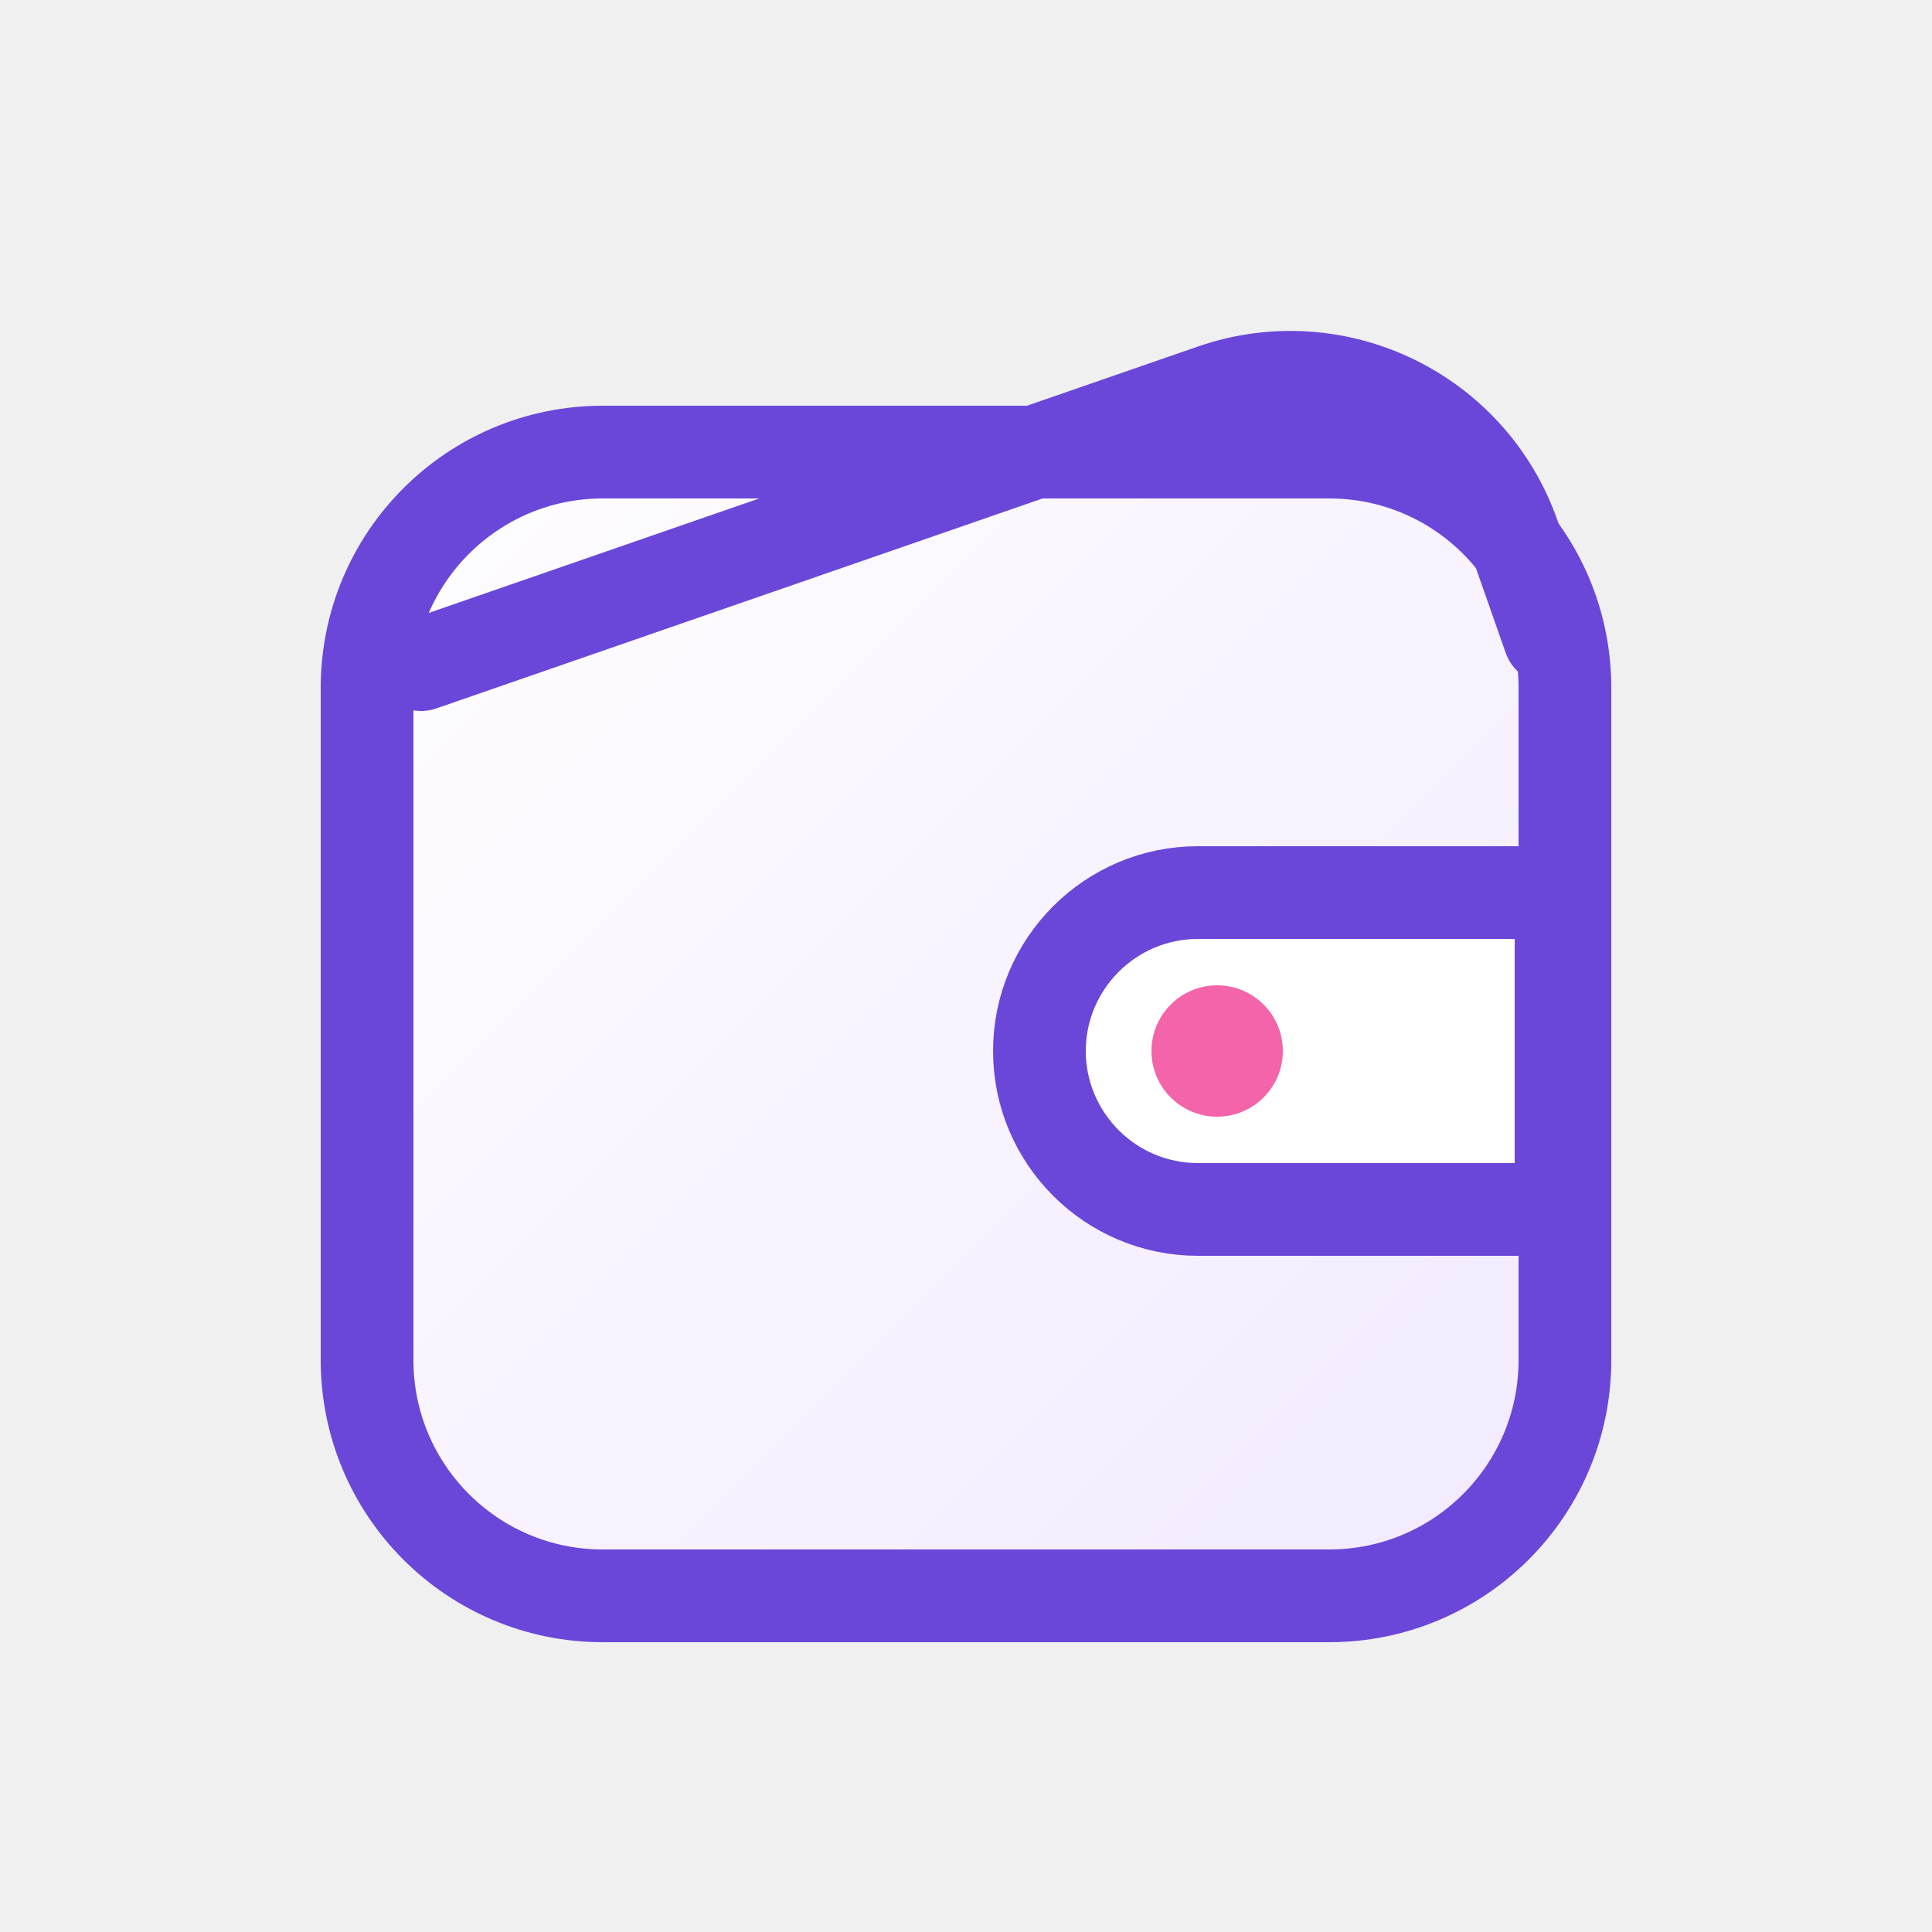
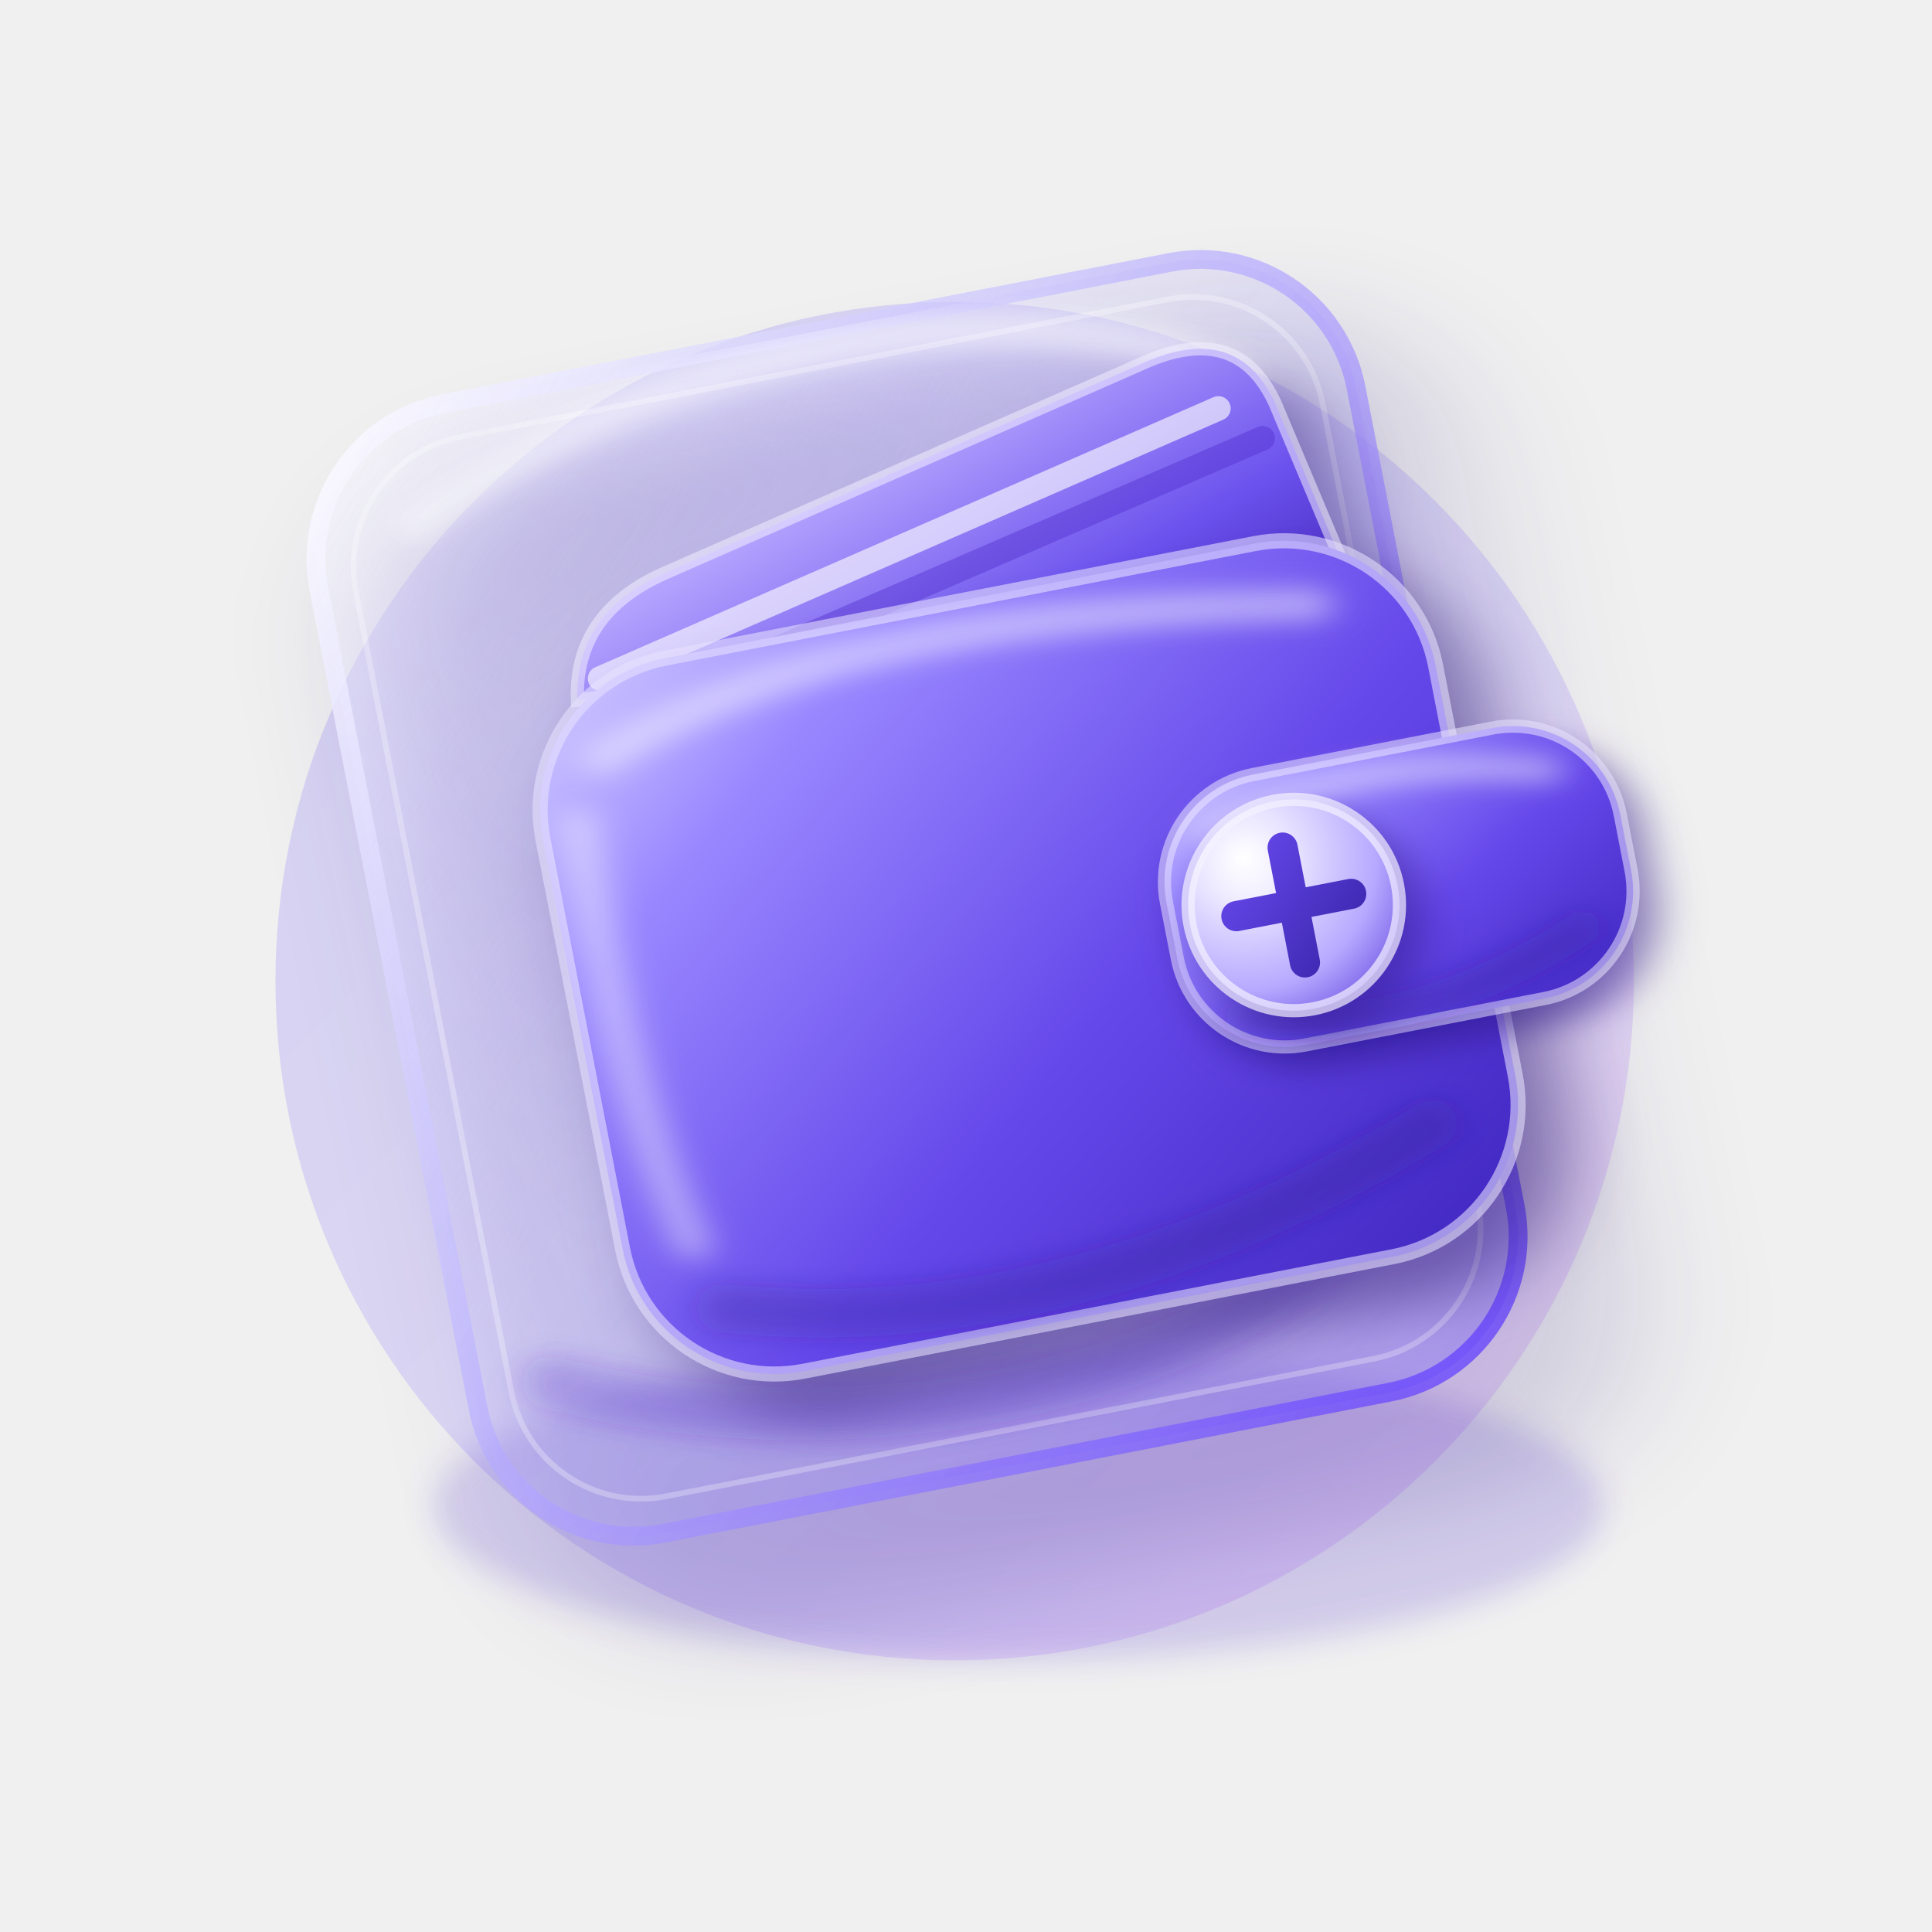
- <svg xmlns="http://www.w3.org/2000/svg" width="50" height="50" viewBox="0 0 50 50" fill="none">
-   <defs>
-     <linearGradient id="walletBody" x1="8" y1="9" x2="41" y2="42" gradientUnits="userSpaceOnUse">
-       <stop stop-color="#FFFFFF" />
-       <stop offset="1" stop-color="#F2E9FF" />
+ <svg xmlns="http://www.w3.org/2000/svg" xmlns:xlink="http://www.w3.org/1999/xlink" width="1024" height="1024" viewBox="0 0 1024 1024" version="1.1" id="svg44">
+   <defs id="defs30">
+     <linearGradient id="bg" x1="146" y1="160" x2="866" y2="880" gradientUnits="userSpaceOnUse">
+       <stop offset="0" stop-color="#5b3df4" id="stop1" />
+       <stop offset="0.55" stop-color="#7a63ff" id="stop2" />
+       <stop offset="1" stop-color="#d05cff" id="stop3" />
    </linearGradient>
+     <linearGradient id="glass" x1="208.588" y1="158.207" x2="803.062" y2="752.682" gradientTransform="scale(0.9588299,1.042938)" gradientUnits="userSpaceOnUse">
+       <stop offset="0" stop-color="#ffffff" stop-opacity=".55" id="stop4" />
+       <stop offset=".42" stop-color="#b9b2ff" stop-opacity=".18" id="stop5" />
+       <stop offset="1" stop-color="#5f48ff" stop-opacity=".32" id="stop6" />
+     </linearGradient>
+     <linearGradient id="glassEdge" x1="208.588" y1="158.207" x2="803.062" y2="752.682" gradientTransform="scale(0.9588299,1.042938)" gradientUnits="userSpaceOnUse">
+       <stop offset="0" stop-color="#ffffff" stop-opacity=".95" id="stop7" />
+       <stop offset=".35" stop-color="#c9c3ff" stop-opacity=".7" id="stop8" />
+       <stop offset="1" stop-color="#5b35ff" stop-opacity=".75" id="stop9" />
+     </linearGradient>
+     <linearGradient id="walletBody" x1="0" y1="0" x2="1" y2="1">
+       <stop offset="0" stop-color="#d8d3ff" id="stop10" />
+       <stop offset=".22" stop-color="#9987ff" id="stop11" />
+       <stop offset=".58" stop-color="#6548ea" id="stop12" />
+       <stop offset="1" stop-color="#3f25be" id="stop13" />
+     </linearGradient>
+     <linearGradient id="walletTop" x1="186.263" y1="321.395" x2="437.472" y2="572.605" gradientTransform="scale(1.685495,0.5932976)" gradientUnits="userSpaceOnUse">
+       <stop offset="0" stop-color="#f5f3ff" id="stop14" />
+       <stop offset=".28" stop-color="#baaaff" id="stop15" />
+       <stop offset=".72" stop-color="#6b51ed" id="stop16" />
+       <stop offset="1" stop-color="#4226b9" id="stop17" />
+     </linearGradient>
+     <radialGradient id="plusFace" cx="648.58" cy="464.25" r="97.58" fx="648.58" fy="464.25" gradientUnits="userSpaceOnUse">
+       <stop offset="0" stop-color="#ffffff" id="stop18" />
+       <stop offset=".28" stop-color="#e7e2ff" id="stop19" />
+       <stop offset=".72" stop-color="#b7a9ff" id="stop20" />
+       <stop offset="1" stop-color="#7860e8" id="stop21" />
+     </radialGradient>
+     <linearGradient id="plusInk" x1="631" y1="455" x2="709" y2="533" gradientUnits="userSpaceOnUse">
+       <stop offset="0" stop-color="#6d4ef6" id="stop22" />
+       <stop offset="1" stop-color="#3420a2" id="stop23" />
+     </linearGradient>
+     <filter id="shadowLarge" x="-0.155" y="-0.142" width="1.377" height="1.363" color-interpolation-filters="sRGB">
+       <feGaussianBlur in="SourceAlpha" stdDeviation="34" result="blur" id="feGaussianBlur23" />
+       <feOffset in="blur" dx="38" dy="48" result="offsetBlur" id="feOffset23" />
+       <feFlood flood-color="#251178" flood-opacity=".45" result="shadowColor" id="feFlood23" />
+       <feComposite in="shadowColor" in2="offsetBlur" operator="in" result="shadow" id="feComposite23" />
+       <feMerge id="feMerge24">
+         <feMergeNode in="shadow" id="feMergeNode23" />
+         <feMergeNode in="SourceGraphic" id="feMergeNode24" />
+       </feMerge>
+     </filter>
+     <filter id="shadowMedium" x="-1.233" y="-0.901" width="3.483" height="2.867" color-interpolation-filters="sRGB">
+       <feGaussianBlur in="SourceAlpha" stdDeviation="18" result="blur" id="feGaussianBlur24" />
+       <feOffset in="blur" dx="18" dy="24" result="offsetBlur" id="feOffset24" />
+       <feFlood flood-color="#24106d" flood-opacity=".48" result="shadowColor" id="feFlood24" />
+       <feComposite in="shadowColor" in2="offsetBlur" operator="in" result="shadow" id="feComposite24" />
+       <feMerge id="feMerge26">
+         <feMergeNode in="shadow" id="feMergeNode25" />
+         <feMergeNode in="SourceGraphic" id="feMergeNode26" />
+       </feMerge>
+     </filter>
+     <filter id="shadowSmall" x="-1.137" y="-0.59" width="3.294" height="2.054" color-interpolation-filters="sRGB">
+       <feGaussianBlur in="SourceAlpha" stdDeviation="10" result="blur" id="feGaussianBlur26" />
+       <feOffset in="blur" dx="8" dy="12" result="offsetBlur" id="feOffset26" />
+       <feFlood flood-color="#2e1688" flood-opacity=".55" result="shadowColor" id="feFlood26" />
+       <feComposite in="shadowColor" in2="offsetBlur" operator="in" result="shadow" id="feComposite26" />
+       <feMerge id="feMerge28">
+         <feMergeNode in="shadow" id="feMergeNode27" />
+         <feMergeNode in="SourceGraphic" id="feMergeNode28" />
+       </feMerge>
+     </filter>
+     <filter id="softHighlight" x="-1.519" y="-1.659" width="4.037" height="4.319">
+       <feGaussianBlur stdDeviation="8" id="feGaussianBlur30" />
+     </filter>
+     <clipPath id="glassClip">
+       <rect x="205" y="170" width="560" height="610" rx="84" id="rect30" />
+     </clipPath>
+     <linearGradient xlink:href="#walletBody" id="linearGradient2" x1="252.55" y1="332.75" x2="691.378" y2="771.578" gradientTransform="scale(1.116611,0.8955673)" gradientUnits="userSpaceOnUse" />
+     <linearGradient xlink:href="#walletBody" id="linearGradient3" x1="467.906" y1="537.094" x2="664.263" y2="733.451" gradientTransform="scale(1.283378,0.7791937)" gradientUnits="userSpaceOnUse" />
  </defs>
-   <path d="M9.5 17.8C9.5 14.43 12.23 11.7 15.6 11.7H34.4C37.77 11.7 40.5 14.43 40.5 17.8V35.2C40.5 38.57 37.77 41.3 34.4 41.3H15.6C12.23 41.3 9.5 38.57 9.5 35.2V17.8Z" fill="url(#walletBody)" stroke="#6A47D8" stroke-width="2.4" />
-   <path d="M10.9 17.2L31.4 10.1C34.59 9 38.07 10.69 39.18 13.88L40.1 16.5" stroke="#6A47D8" stroke-width="2.4" stroke-linecap="round" />
-   <path d="M31 23.1H40.4V31.3H31C28.74 31.3 26.9 29.46 26.9 27.2C26.9 24.94 28.74 23.1 31 23.1Z" fill="#FFFFFF" stroke="#6A47D8" stroke-width="2.4" />
-   <circle cx="31.5" cy="27.2" r="1.7" fill="#F464AA" />
+   <circle cx="506" cy="520" r="360" fill="url(#bg)" opacity="0.18" id="circle30" style="fill:url(#bg)" />
+   <ellipse cx="540" cy="798" rx="310" ry="82" fill="#4727cc" opacity="0.18" filter="url(#softHighlight)" id="ellipse30" />
+   <g transform="rotate(-11,490,470)" filter="url(#shadowLarge)" id="g33">
+     <rect x="205" y="170" width="560" height="610" rx="84" fill="url(#glass)" stroke="url(#glassEdge)" stroke-width="10" id="rect31" style="fill:url(#glass);stroke:url(#glassEdge)" />
+     <rect x="224" y="189" width="522" height="572" rx="70" fill="none" stroke="#ffffff" stroke-opacity="0.28" stroke-width="3" id="rect32" />
+     <path d="m 260,230 c 130,-60 325,-75 448,5" fill="none" stroke="#ffffff" stroke-opacity="0.52" stroke-width="18" stroke-linecap="round" filter="url(#softHighlight)" clip-path="url(#glassClip)" id="path32" />
+     <path d="m 245,690 c 145,70 365,80 485,-35" fill="none" stroke="#4a24c9" stroke-opacity="0.24" stroke-width="28" stroke-linecap="round" filter="url(#softHighlight)" clip-path="url(#glassClip)" id="path33" />
+   </g>
+   <g transform="rotate(-11,603.4686,405.146)" id="g44">
+     <g filter="url(#shadowMedium)" id="g36">
+       <path d="m 318,315 q 7,-45 57,-57 l 275,-62 q 50,-10 61,35 l 22,105 z" fill="url(#walletTop)" stroke="#f2efff" stroke-opacity="0.55" stroke-width="7" id="path34" style="fill:url(#walletTop)" />
+       <path d="M 332,306 681,228" fill="none" stroke="#ffffff" stroke-opacity="0.62" stroke-width="13" stroke-linecap="round" id="path35" />
+       <path d="M 347,326 701,248" fill="none" stroke="#4f2bcc" stroke-opacity="0.42" stroke-width="13" stroke-linecap="round" id="path36" />
+     </g>
+     <g filter="url(#shadowMedium)" id="g39">
+       <rect x="286" y="302" width="482" height="385" rx="82" fill="url(#walletBody)" stroke="#e7e1ff" stroke-opacity="0.58" stroke-width="8" id="rect36" style="fill:url(#linearGradient2)" />
+       <path d="m 324,348 q 136,-54 388,-8" fill="none" stroke="#ffffff" stroke-opacity="0.45" stroke-width="18" stroke-linecap="round" filter="url(#softHighlight)" id="path37" />
+       <path d="m 332,646 q 178,54 388,-24" fill="none" stroke="#2d168f" stroke-opacity="0.28" stroke-width="26" stroke-linecap="round" filter="url(#softHighlight)" id="path38" />
+       <path d="m 306,380 q -6,140 17,230" fill="none" stroke="#ffffff" stroke-opacity="0.48" stroke-width="17" stroke-linecap="round" filter="url(#softHighlight)" id="path39" />
+     </g>
+     <g filter="url(#shadowSmall)" id="g42">
+       <rect x="604" y="422" width="245" height="146" rx="58" fill="url(#walletBody)" stroke="#e8e3ff" stroke-opacity="0.55" stroke-width="7" id="rect40" style="fill:url(#linearGradient3)" />
+       <path d="m 632,447 q 78,-27 185,3" fill="none" stroke="#ffffff" stroke-opacity="0.45" stroke-width="14" stroke-linecap="round" filter="url(#softHighlight)" id="path41" />
+       <path d="m 632,548 q 84,28 186,-13" fill="none" stroke="#321693" stroke-opacity="0.3" stroke-width="18" stroke-linecap="round" filter="url(#softHighlight)" id="path42" />
+     </g>
+     <g filter="url(#shadowSmall)" id="g43">
+       <circle cx="670" cy="494" r="56" fill="url(#plusFace)" stroke="#f5f2ff" stroke-opacity="0.7" stroke-width="7" id="circle42" style="fill:url(#plusFace)" />
+       <circle cx="654" cy="478" r="19" fill="#ffffff" opacity="0.34" filter="url(#softHighlight)" id="circle43" />
+       <path d="m 670,463 v 62 m -31,-31 h 62" stroke="url(#plusInk)" stroke-width="16" stroke-linecap="round" id="path43" style="stroke:url(#plusInk)" />
+     </g>
+   </g>
</svg>
